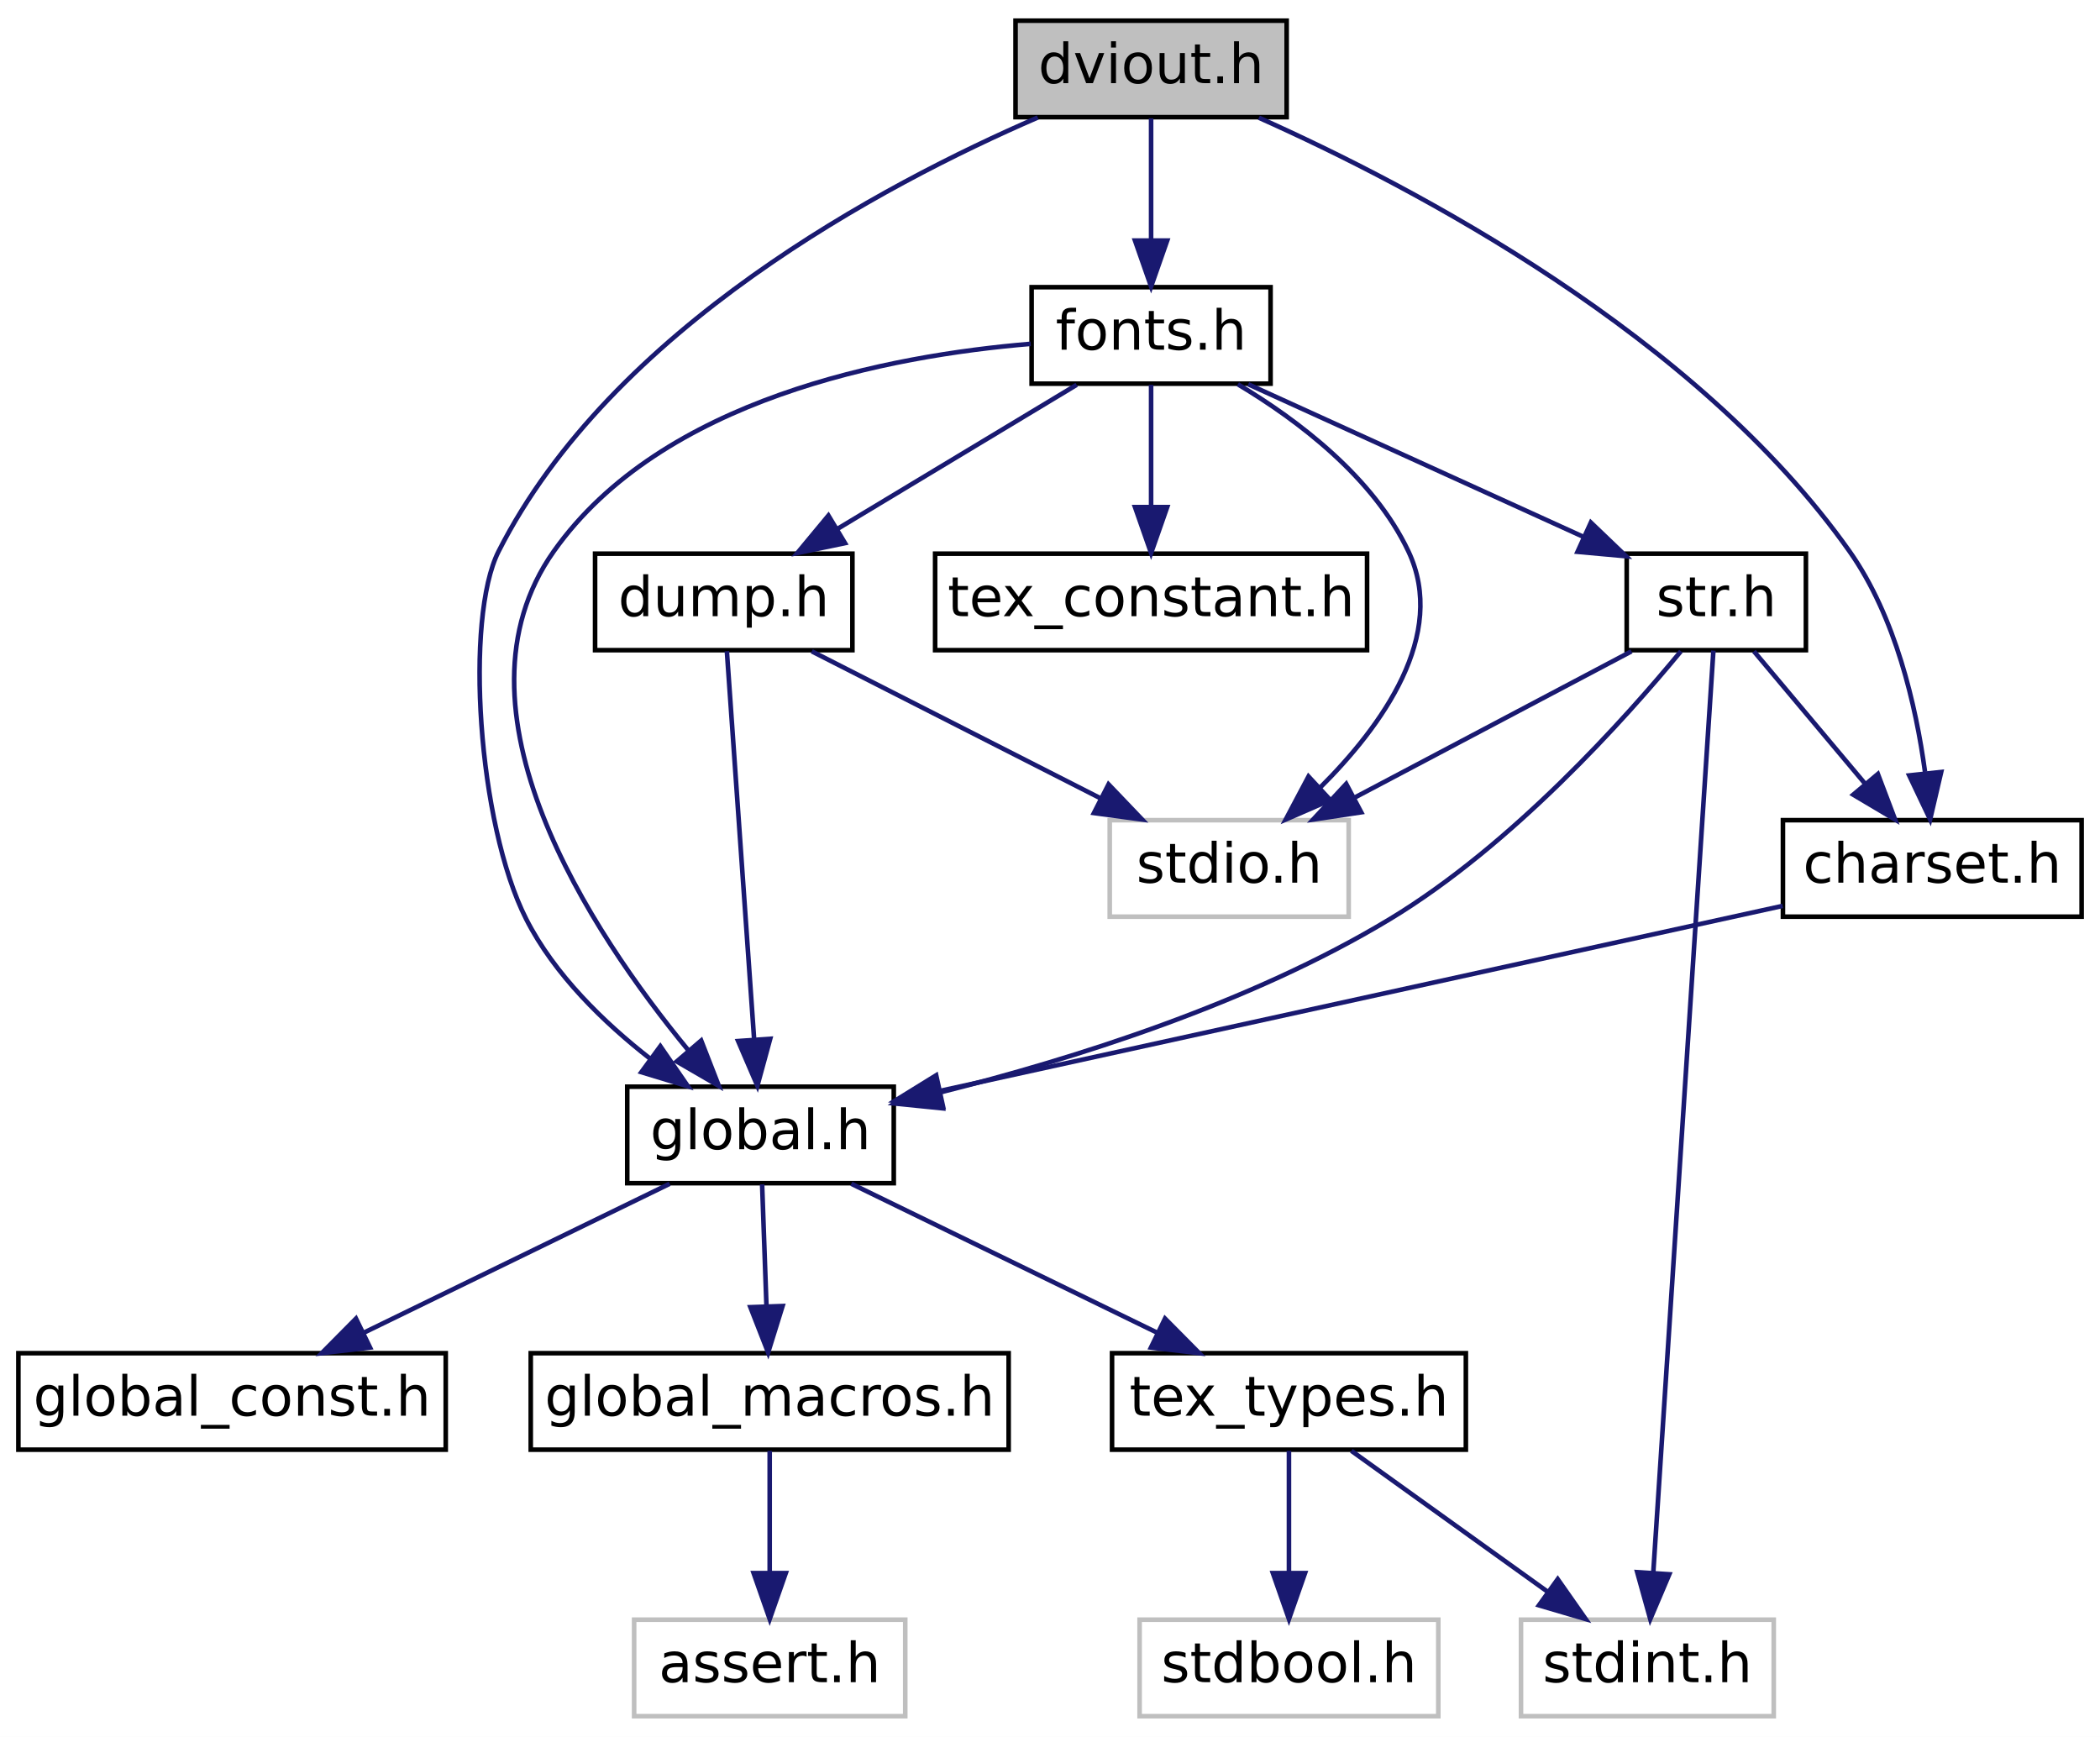
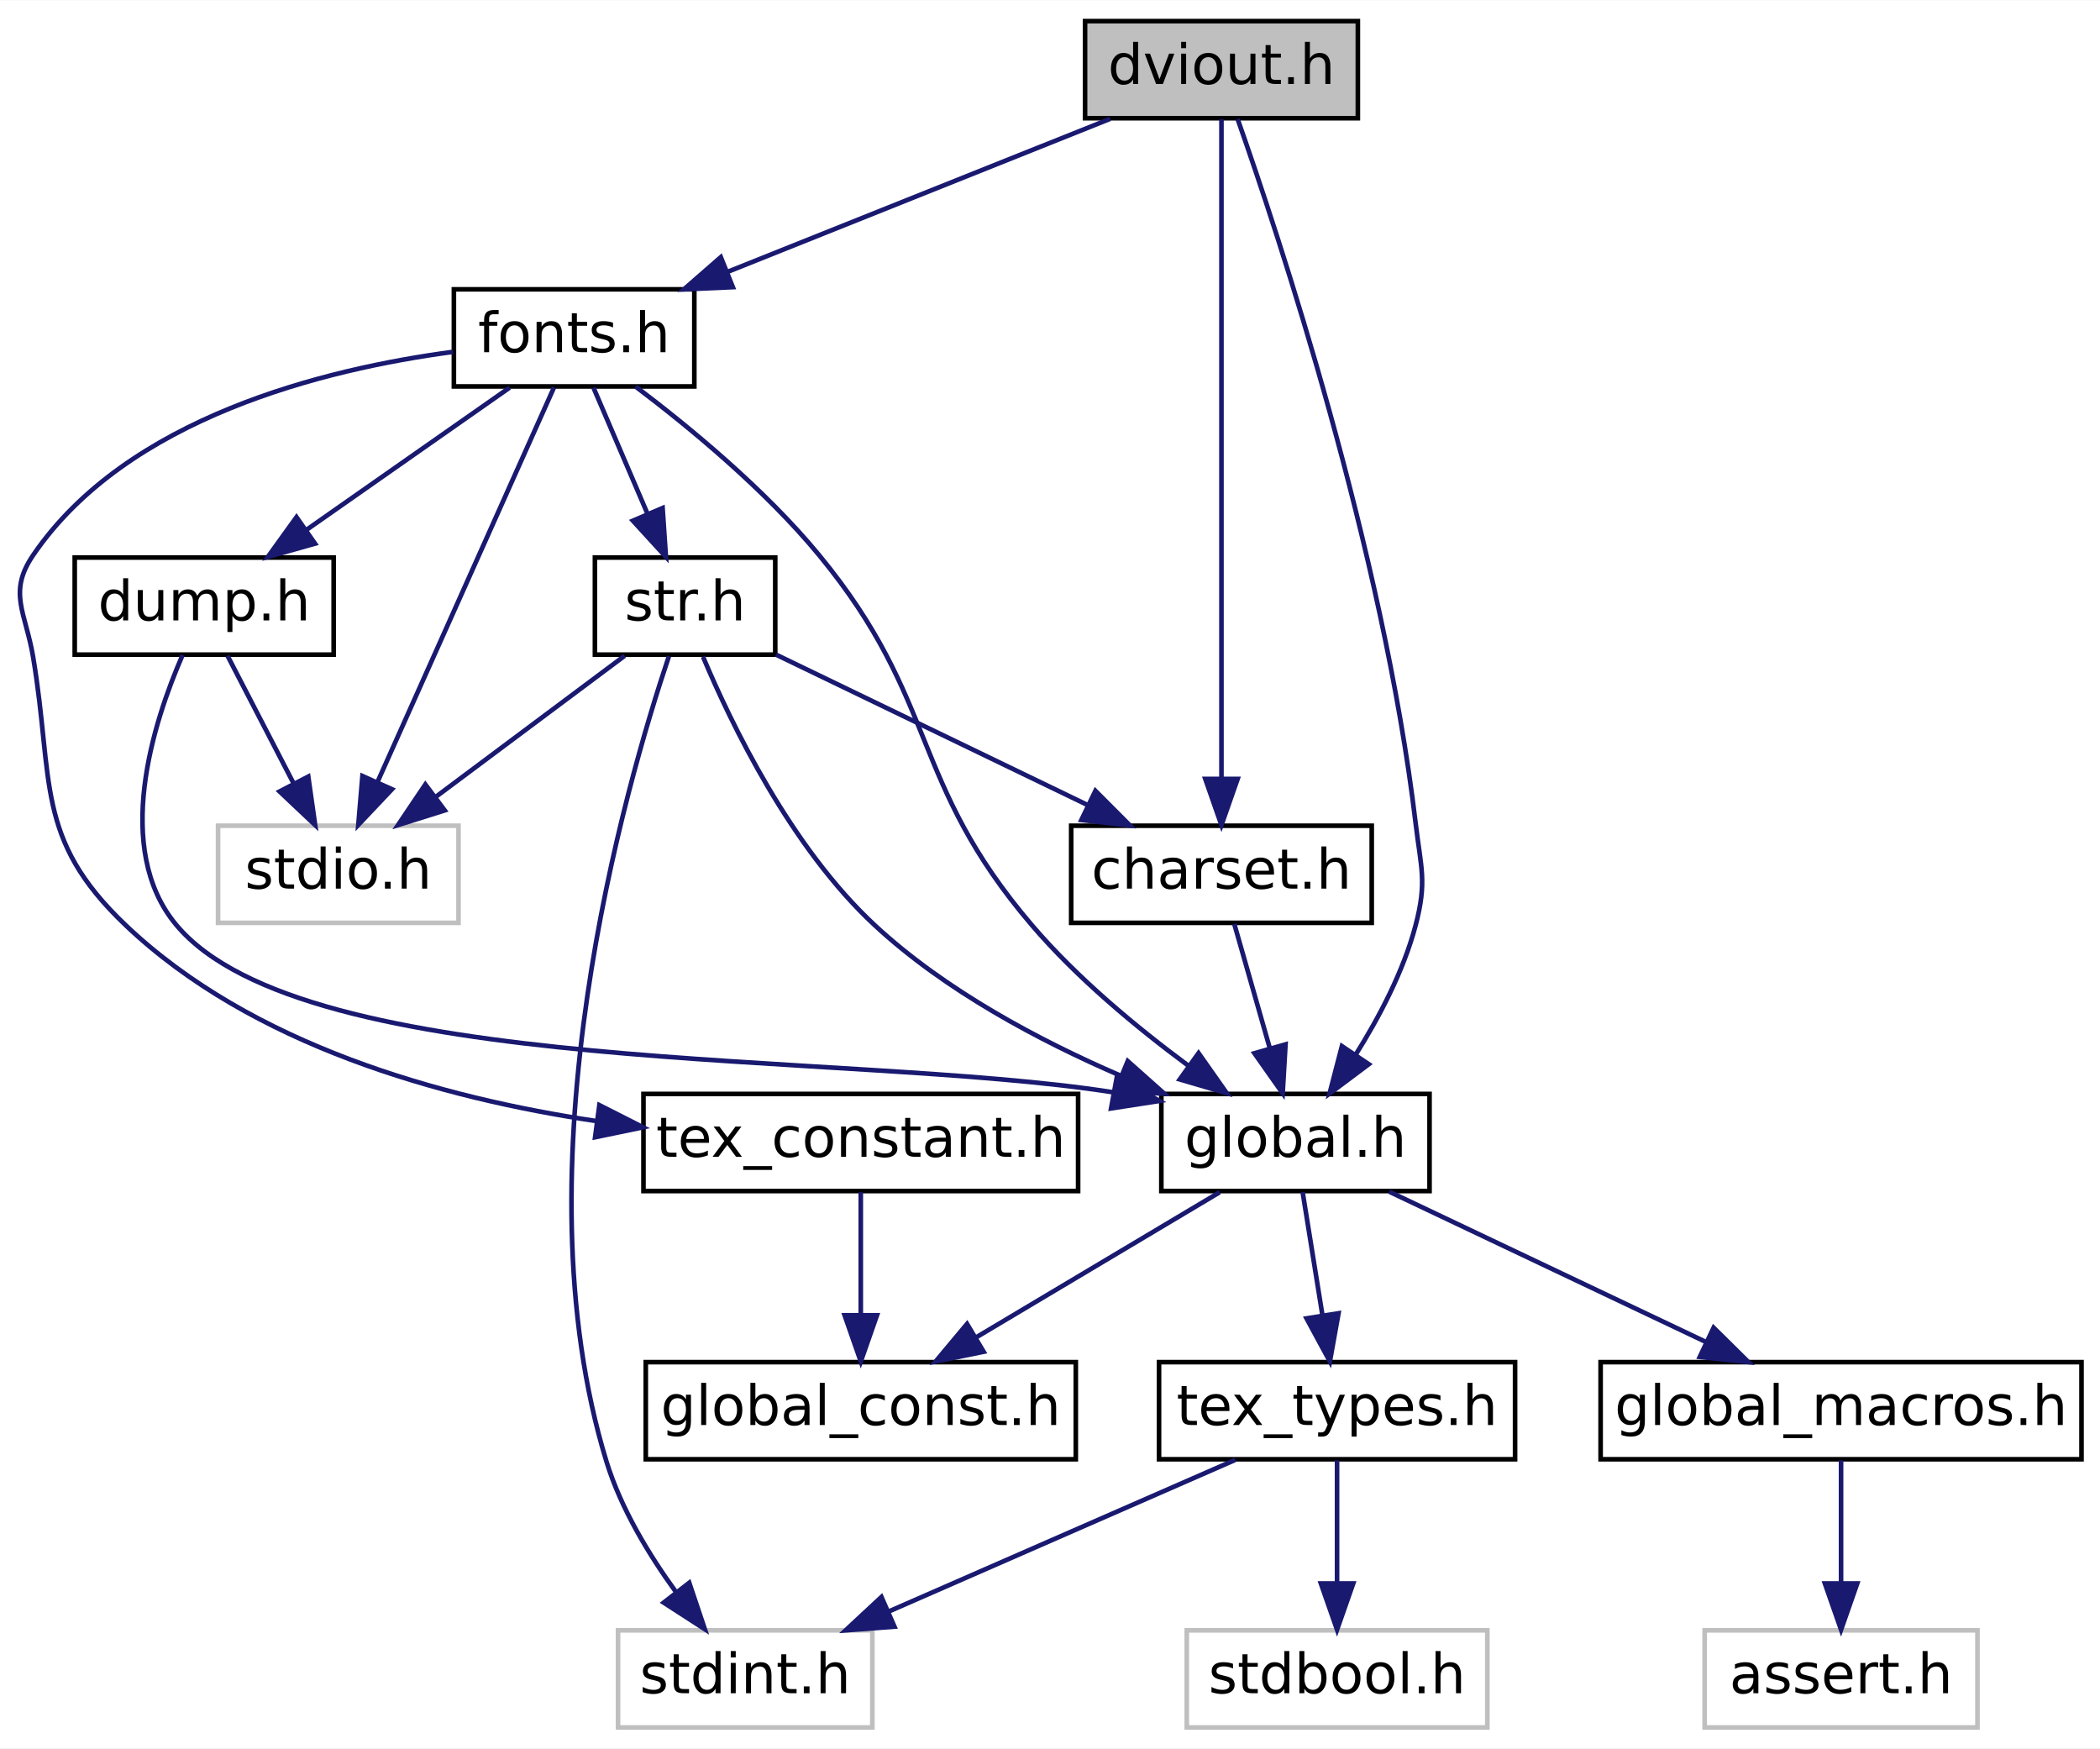
- <svg xmlns="http://www.w3.org/2000/svg" xmlns:xlink="http://www.w3.org/1999/xlink" width="457pt" height="378pt" viewBox="0.00 0.00 457.00 378.00">
+ <svg xmlns="http://www.w3.org/2000/svg" xmlns:xlink="http://www.w3.org/1999/xlink" width="454pt" height="378pt" viewBox="0.00 0.00 454.16 378.00">
  <g id="graph0" class="graph" transform="scale(1 1) rotate(0) translate(4 374)">
-     <polygon fill="white" stroke="transparent" points="-4,4 -4,-374 453,-374 453,4 -4,4" />
+     <polygon fill="white" stroke="transparent" points="-4,4 -4,-374 450.16,-374 450.16,4 -4,4" />
    <g id="node1" class="node">
      <g id="a_node1">
        <a xlink:title=" ">
-           <polygon fill="#bfbfbf" stroke="black" points="217,-348.5 217,-369.5 276,-369.5 276,-348.5 217,-348.5" />
-           <text text-anchor="middle" x="246.5" y="-355.9" font-family="DejaVuSans" font-size="12.00">dviout.h</text>
+           <polygon fill="#bfbfbf" stroke="black" points="230.66,-348.5 230.66,-369.5 289.66,-369.5 289.66,-348.5 230.66,-348.5" />
+           <text text-anchor="middle" x="260.16" y="-355.9" font-family="DejaVuSans" font-size="12.00">dviout.h</text>
        </a>
      </g>
    </g>
    <g id="node2" class="node">
      <g id="a_node2">
        <a xlink:href="global_8h.html" target="_top" xlink:title=" ">
-           <polygon fill="white" stroke="black" points="132.5,-116.5 132.5,-137.5 190.5,-137.5 190.5,-116.5 132.5,-116.5" />
-           <text text-anchor="middle" x="161.5" y="-123.9" font-family="DejaVuSans" font-size="12.00">global.h</text>
+           <polygon fill="white" stroke="black" points="247.16,-116.5 247.16,-137.5 305.16,-137.5 305.16,-116.5 247.16,-116.5" />
+           <text text-anchor="middle" x="276.16" y="-123.9" font-family="DejaVuSans" font-size="12.00">global.h</text>
        </a>
      </g>
    </g>
    <g id="edge1" class="edge">
-       <path fill="none" stroke="midnightblue" d="M221.84,-348.43C188.14,-333.84 129.1,-302.51 104.5,-254 97.12,-239.44 99.94,-194.79 110.5,-174 116.66,-161.87 127.45,-151.42 137.53,-143.56" />
-       <polygon fill="midnightblue" stroke="midnightblue" points="139.7,-146.31 145.71,-137.58 135.57,-140.66 139.7,-146.31" />
+       <path fill="none" stroke="midnightblue" d="M263.66,-348.32C272.42,-323.45 295.12,-255.15 302.16,-196 303.31,-186.29 304.64,-183.46 302.16,-174 299.55,-164.07 294.25,-154.04 289.12,-145.88" />
+       <polygon fill="midnightblue" stroke="midnightblue" points="292.02,-143.93 283.54,-137.58 286.21,-147.83 292.02,-143.93" />
    </g>
    <g id="node9" class="node">
      <g id="a_node9">
        <a xlink:href="charset_8h.html" target="_top" xlink:title=" ">
-           <polygon fill="white" stroke="black" points="384,-174.5 384,-195.5 449,-195.5 449,-174.5 384,-174.5" />
-           <text text-anchor="middle" x="416.5" y="-181.9" font-family="DejaVuSans" font-size="12.00">charset.h</text>
+           <polygon fill="white" stroke="black" points="227.66,-174.5 227.66,-195.5 292.66,-195.5 292.66,-174.5 227.66,-174.5" />
+           <text text-anchor="middle" x="260.16" y="-181.9" font-family="DejaVuSans" font-size="12.00">charset.h</text>
        </a>
      </g>
    </g>
    <g id="edge8" class="edge">
-       <path fill="none" stroke="midnightblue" d="M269.96,-348.38C303.64,-333.33 365.3,-301.02 398.5,-254 408.5,-239.83 412.95,-220.45 414.92,-206.01" />
-       <polygon fill="midnightblue" stroke="midnightblue" points="418.44,-205.99 416.03,-195.67 411.48,-205.24 418.44,-205.99" />
+       <path fill="none" stroke="midnightblue" d="M260.16,-348.26C260.16,-320.82 260.16,-242.51 260.16,-205.64" />
+       <polygon fill="midnightblue" stroke="midnightblue" points="263.66,-205.63 260.16,-195.63 256.66,-205.63 263.66,-205.63" />
    </g>
    <g id="node10" class="node">
      <g id="a_node10">
        <a xlink:href="fonts_8h.html" target="_top" xlink:title=" ">
-           <polygon fill="white" stroke="black" points="220.5,-290.5 220.5,-311.5 272.5,-311.5 272.5,-290.5 220.5,-290.5" />
-           <text text-anchor="middle" x="246.5" y="-297.9" font-family="DejaVuSans" font-size="12.00">fonts.h</text>
+           <polygon fill="white" stroke="black" points="94.16,-290.5 94.16,-311.5 146.16,-311.5 146.16,-290.5 94.16,-290.5" />
+           <text text-anchor="middle" x="120.16" y="-297.9" font-family="DejaVuSans" font-size="12.00">fonts.h</text>
        </a>
      </g>
    </g>
    <g id="edge10" class="edge">
-       <path fill="none" stroke="midnightblue" d="M246.5,-348.25C246.5,-340.94 246.5,-330.69 246.5,-321.7" />
-       <polygon fill="midnightblue" stroke="midnightblue" points="250,-321.64 246.5,-311.64 243,-321.64 250,-321.64" />
+       <path fill="none" stroke="midnightblue" d="M236.09,-348.37C213.31,-339.26 178.92,-325.51 153.51,-315.34" />
+       <polygon fill="midnightblue" stroke="midnightblue" points="154.49,-311.97 143.91,-311.5 151.89,-318.46 154.49,-311.97" />
    </g>
    <g id="node3" class="node">
      <g id="a_node3">
        <a xlink:href="global__macros_8h.html" target="_top" xlink:title=" ">
-           <polygon fill="white" stroke="black" points="111.5,-58.5 111.5,-79.5 215.5,-79.5 215.5,-58.5 111.5,-58.5" />
-           <text text-anchor="middle" x="163.5" y="-65.9" font-family="DejaVuSans" font-size="12.00">global_macros.h</text>
+           <polygon fill="white" stroke="black" points="342.16,-58.5 342.16,-79.5 446.16,-79.5 446.16,-58.5 342.16,-58.5" />
+           <text text-anchor="middle" x="394.16" y="-65.9" font-family="DejaVuSans" font-size="12.00">global_macros.h</text>
        </a>
      </g>
    </g>
    <g id="edge2" class="edge">
-       <path fill="none" stroke="midnightblue" d="M161.85,-116.25C162.11,-108.94 162.48,-98.69 162.8,-89.7" />
-       <polygon fill="midnightblue" stroke="midnightblue" points="166.3,-89.76 163.16,-79.64 159.3,-89.51 166.3,-89.76" />
+       <path fill="none" stroke="midnightblue" d="M296.44,-116.37C315.3,-107.42 343.6,-93.99 364.9,-83.88" />
+       <polygon fill="midnightblue" stroke="midnightblue" points="366.6,-86.95 374.14,-79.5 363.6,-80.63 366.6,-86.95" />
    </g>
    <g id="node5" class="node">
      <g id="a_node5">
        <a xlink:href="global__const_8h.html" target="_top" xlink:title=" ">
-           <polygon fill="white" stroke="black" points="0,-58.5 0,-79.5 93,-79.5 93,-58.5 0,-58.5" />
-           <text text-anchor="middle" x="46.5" y="-65.9" font-family="DejaVuSans" font-size="12.00">global_const.h</text>
+           <polygon fill="white" stroke="black" points="135.66,-58.5 135.66,-79.5 228.66,-79.5 228.66,-58.5 135.66,-58.5" />
+           <text text-anchor="middle" x="182.16" y="-65.9" font-family="DejaVuSans" font-size="12.00">global_const.h</text>
        </a>
      </g>
    </g>
    <g id="edge4" class="edge">
-       <path fill="none" stroke="midnightblue" d="M141.73,-116.37C123.35,-107.42 95.77,-93.99 75.01,-83.88" />
-       <polygon fill="midnightblue" stroke="midnightblue" points="76.53,-80.73 66.01,-79.5 73.47,-87.03 76.53,-80.73" />
+       <path fill="none" stroke="midnightblue" d="M259.78,-116.25C245.23,-107.57 223.73,-94.76 207.04,-84.82" />
+       <polygon fill="midnightblue" stroke="midnightblue" points="208.73,-81.75 198.34,-79.64 205.14,-87.77 208.73,-81.75" />
    </g>
    <g id="node6" class="node">
      <g id="a_node6">
        <a xlink:href="tex__types_8h.html" target="_top" xlink:title=" ">
-           <polygon fill="white" stroke="black" points="238,-58.5 238,-79.5 315,-79.5 315,-58.5 238,-58.5" />
-           <text text-anchor="middle" x="276.5" y="-65.9" font-family="DejaVuSans" font-size="12.00">tex_types.h</text>
+           <polygon fill="white" stroke="black" points="246.66,-58.5 246.66,-79.5 323.66,-79.5 323.66,-58.5 246.66,-58.5" />
+           <text text-anchor="middle" x="285.16" y="-65.9" font-family="DejaVuSans" font-size="12.00">tex_types.h</text>
        </a>
      </g>
    </g>
    <g id="edge5" class="edge">
-       <path fill="none" stroke="midnightblue" d="M181.27,-116.37C199.65,-107.42 227.23,-93.99 247.99,-83.88" />
-       <polygon fill="midnightblue" stroke="midnightblue" points="249.53,-87.03 256.99,-79.5 246.47,-80.73 249.53,-87.03" />
+       <path fill="none" stroke="midnightblue" d="M277.72,-116.25C278.9,-108.94 280.55,-98.69 281.99,-89.7" />
+       <polygon fill="midnightblue" stroke="midnightblue" points="285.48,-90.07 283.61,-79.64 278.56,-88.96 285.48,-90.07" />
    </g>
    <g id="node4" class="node">
      <g id="a_node4">
        <a xlink:title=" ">
-           <polygon fill="white" stroke="#bfbfbf" points="134,-0.5 134,-21.5 193,-21.5 193,-0.5 134,-0.5" />
-           <text text-anchor="middle" x="163.5" y="-7.9" font-family="DejaVuSans" font-size="12.00">assert.h</text>
+           <polygon fill="white" stroke="#bfbfbf" points="364.66,-0.5 364.66,-21.5 423.66,-21.5 423.66,-0.5 364.66,-0.5" />
+           <text text-anchor="middle" x="394.16" y="-7.9" font-family="DejaVuSans" font-size="12.00">assert.h</text>
        </a>
      </g>
    </g>
    <g id="edge3" class="edge">
-       <path fill="none" stroke="midnightblue" d="M163.5,-58.25C163.5,-50.94 163.5,-40.69 163.5,-31.7" />
-       <polygon fill="midnightblue" stroke="midnightblue" points="167,-31.64 163.5,-21.64 160,-31.64 167,-31.64" />
+       <path fill="none" stroke="midnightblue" d="M394.16,-58.25C394.16,-50.94 394.16,-40.69 394.16,-31.7" />
+       <polygon fill="midnightblue" stroke="midnightblue" points="397.66,-31.64 394.16,-21.64 390.66,-31.64 397.66,-31.64" />
    </g>
    <g id="node7" class="node">
      <g id="a_node7">
        <a xlink:title=" ">
-           <polygon fill="white" stroke="#bfbfbf" points="244,-0.5 244,-21.5 309,-21.5 309,-0.5 244,-0.5" />
-           <text text-anchor="middle" x="276.5" y="-7.9" font-family="DejaVuSans" font-size="12.00">stdbool.h</text>
+           <polygon fill="white" stroke="#bfbfbf" points="252.66,-0.5 252.66,-21.5 317.66,-21.5 317.66,-0.5 252.66,-0.5" />
+           <text text-anchor="middle" x="285.16" y="-7.9" font-family="DejaVuSans" font-size="12.00">stdbool.h</text>
        </a>
      </g>
    </g>
    <g id="edge6" class="edge">
-       <path fill="none" stroke="midnightblue" d="M276.5,-58.25C276.5,-50.94 276.5,-40.69 276.5,-31.7" />
-       <polygon fill="midnightblue" stroke="midnightblue" points="280,-31.64 276.5,-21.64 273,-31.64 280,-31.64" />
+       <path fill="none" stroke="midnightblue" d="M285.16,-58.25C285.16,-50.94 285.16,-40.69 285.16,-31.7" />
+       <polygon fill="midnightblue" stroke="midnightblue" points="288.66,-31.64 285.16,-21.64 281.66,-31.64 288.66,-31.64" />
    </g>
    <g id="node8" class="node">
      <g id="a_node8">
        <a xlink:title=" ">
-           <polygon fill="white" stroke="#bfbfbf" points="327,-0.5 327,-21.5 382,-21.5 382,-0.5 327,-0.5" />
-           <text text-anchor="middle" x="354.5" y="-7.9" font-family="DejaVuSans" font-size="12.00">stdint.h</text>
+           <polygon fill="white" stroke="#bfbfbf" points="129.66,-0.5 129.66,-21.5 184.66,-21.5 184.66,-0.5 129.66,-0.5" />
+           <text text-anchor="middle" x="157.16" y="-7.9" font-family="DejaVuSans" font-size="12.00">stdint.h</text>
        </a>
      </g>
    </g>
    <g id="edge7" class="edge">
-       <path fill="none" stroke="midnightblue" d="M290.09,-58.25C301.83,-49.81 319.02,-37.47 332.69,-27.66" />
-       <polygon fill="midnightblue" stroke="midnightblue" points="334.99,-30.32 341.07,-21.64 330.9,-24.63 334.99,-30.32" />
+       <path fill="none" stroke="midnightblue" d="M263.15,-58.37C242.51,-49.34 211.44,-35.75 188.27,-25.61" />
+       <polygon fill="midnightblue" stroke="midnightblue" points="189.44,-22.3 178.87,-21.5 186.63,-28.72 189.44,-22.3" />
    </g>
    <g id="edge9" class="edge">
-       <path fill="none" stroke="midnightblue" d="M383.95,-176.85C337.09,-166.56 250.77,-147.61 200.55,-136.58" />
-       <polygon fill="midnightblue" stroke="midnightblue" points="201.23,-133.14 190.71,-134.41 199.73,-139.98 201.23,-133.14" />
+       <path fill="none" stroke="midnightblue" d="M262.94,-174.25C265.05,-166.86 268.02,-156.47 270.61,-147.41" />
+       <polygon fill="midnightblue" stroke="midnightblue" points="274.02,-148.22 273.4,-137.64 267.29,-146.3 274.02,-148.22" />
    </g>
    <g id="edge12" class="edge">
-       <path fill="none" stroke="midnightblue" d="M220.3,-299.17C189.61,-296.61 139.99,-287.23 116.5,-254 92.29,-219.75 124.63,-171.12 145.78,-145.44" />
-       <polygon fill="midnightblue" stroke="midnightblue" points="148.59,-147.54 152.43,-137.67 143.27,-142.99 148.59,-147.54" />
+       <path fill="none" stroke="midnightblue" d="M133.46,-290.47C144.91,-281.83 161.38,-268.3 173.16,-254 199.23,-222.34 192.52,-205.19 219.16,-174 228.93,-162.55 241.85,-151.86 252.92,-143.67" />
+       <polygon fill="midnightblue" stroke="midnightblue" points="255.21,-146.33 261.3,-137.67 251.13,-140.64 255.21,-146.33" />
    </g>
    <g id="node11" class="node">
      <g id="a_node11">
        <a xlink:title=" ">
-           <polygon fill="white" stroke="#bfbfbf" points="237.5,-174.5 237.5,-195.5 289.5,-195.5 289.5,-174.5 237.5,-174.5" />
-           <text text-anchor="middle" x="263.5" y="-181.9" font-family="DejaVuSans" font-size="12.00">stdio.h</text>
+           <polygon fill="white" stroke="#bfbfbf" points="43.16,-174.5 43.16,-195.5 95.16,-195.5 95.16,-174.5 43.16,-174.5" />
+           <text text-anchor="middle" x="69.16" y="-181.9" font-family="DejaVuSans" font-size="12.00">stdio.h</text>
        </a>
      </g>
    </g>
    <g id="edge11" class="edge">
-       <path fill="none" stroke="midnightblue" d="M265.38,-290.37C278.47,-282.54 294.86,-270.15 302.5,-254 311.09,-235.83 296.79,-216 283.16,-202.47" />
-       <polygon fill="midnightblue" stroke="midnightblue" points="285.51,-199.88 275.8,-195.65 280.76,-205.01 285.51,-199.88" />
+       <path fill="none" stroke="midnightblue" d="M115.81,-290.28C107.38,-271.43 88.67,-229.62 77.68,-205.05" />
+       <polygon fill="midnightblue" stroke="midnightblue" points="80.77,-203.39 73.49,-195.69 74.38,-206.25 80.77,-203.39" />
    </g>
    <g id="node12" class="node">
      <g id="a_node12">
        <a xlink:href="tex__constant_8h.html" target="_top" xlink:title=" ">
-           <polygon fill="white" stroke="black" points="199.5,-232.5 199.5,-253.5 293.5,-253.5 293.5,-232.5 199.5,-232.5" />
-           <text text-anchor="middle" x="246.5" y="-239.9" font-family="DejaVuSans" font-size="12.00">tex_constant.h</text>
+           <polygon fill="white" stroke="black" points="135.16,-116.5 135.16,-137.5 229.16,-137.5 229.16,-116.5 135.16,-116.5" />
+           <text text-anchor="middle" x="182.16" y="-123.9" font-family="DejaVuSans" font-size="12.00">tex_constant.h</text>
        </a>
      </g>
    </g>
    <g id="edge13" class="edge">
-       <path fill="none" stroke="midnightblue" d="M246.5,-290.25C246.5,-282.94 246.5,-272.69 246.5,-263.7" />
-       <polygon fill="midnightblue" stroke="midnightblue" points="250,-263.64 246.5,-253.64 243,-263.64 250,-263.64" />
+       <path fill="none" stroke="midnightblue" d="M94,-297.98C66.18,-294.27 23.43,-283.76 3.16,-254 -2.35,-245.92 1.54,-241.64 3.16,-232 7.66,-205.11 3.4,-192.79 23.16,-174 50.43,-148.07 91.4,-136.63 124.93,-131.64" />
+       <polygon fill="midnightblue" stroke="midnightblue" points="125.62,-135.08 135.07,-130.29 124.7,-128.14 125.62,-135.08" />
    </g>
    <g id="node13" class="node">
      <g id="a_node13">
        <a xlink:href="str_8h.html" target="_top" xlink:title=" ">
-           <polygon fill="white" stroke="black" points="350,-232.5 350,-253.5 389,-253.5 389,-232.5 350,-232.5" />
-           <text text-anchor="middle" x="369.5" y="-239.9" font-family="DejaVuSans" font-size="12.00">str.h</text>
-         </a>
-       </g>
-     </g>
-     <g id="edge14" class="edge">
-       <path fill="none" stroke="midnightblue" d="M267.64,-290.37C287.75,-281.22 318.15,-267.38 340.51,-257.2" />
-       <polygon fill="midnightblue" stroke="midnightblue" points="342.2,-260.28 349.85,-252.95 339.3,-253.91 342.2,-260.28" />
+           <polygon fill="white" stroke="black" points="124.66,-232.5 124.66,-253.5 163.66,-253.5 163.66,-232.5 124.66,-232.5" />
+           <text text-anchor="middle" x="144.16" y="-239.9" font-family="DejaVuSans" font-size="12.00">str.h</text>
+         </a>
+       </g>
+     </g>
+     <g id="edge15" class="edge">
+       <path fill="none" stroke="midnightblue" d="M124.34,-290.25C127.54,-282.78 132.05,-272.24 135.97,-263.11" />
+       <polygon fill="midnightblue" stroke="midnightblue" points="139.3,-264.21 140.02,-253.64 132.87,-261.46 139.3,-264.21" />
    </g>
    <g id="node14" class="node">
      <g id="a_node14">
        <a xlink:href="dump_8h.html" target="_top" xlink:title=" ">
-           <polygon fill="white" stroke="black" points="125.5,-232.5 125.5,-253.5 181.5,-253.5 181.5,-232.5 125.5,-232.5" />
-           <text text-anchor="middle" x="153.5" y="-239.9" font-family="DejaVuSans" font-size="12.00">dump.h</text>
-         </a>
-       </g>
+           <polygon fill="white" stroke="black" points="12.16,-232.5 12.16,-253.5 68.16,-253.5 68.16,-232.5 12.16,-232.5" />
+           <text text-anchor="middle" x="40.16" y="-239.9" font-family="DejaVuSans" font-size="12.00">dump.h</text>
+         </a>
+       </g>
+     </g>
+     <g id="edge20" class="edge">
+       <path fill="none" stroke="midnightblue" d="M106.22,-290.25C94.06,-281.73 76.21,-269.24 62.13,-259.38" />
+       <polygon fill="midnightblue" stroke="midnightblue" points="64.13,-256.51 53.93,-253.64 60.12,-262.24 64.13,-256.51" />
+     </g>
+     <g id="edge14" class="edge">
+       <path fill="none" stroke="midnightblue" d="M182.16,-116.25C182.16,-108.94 182.16,-98.69 182.16,-89.7" />
+       <polygon fill="midnightblue" stroke="midnightblue" points="185.66,-89.64 182.16,-79.64 178.66,-89.64 185.66,-89.64" />
+     </g>
+     <g id="edge18" class="edge">
+       <path fill="none" stroke="midnightblue" d="M148.04,-232.04C154.09,-217.64 166.97,-190.88 185.16,-174 200.37,-159.88 220.75,-149.04 238.36,-141.44" />
+       <polygon fill="midnightblue" stroke="midnightblue" points="239.89,-144.6 247.81,-137.55 237.23,-138.12 239.89,-144.6" />
+     </g>
+     <g id="edge17" class="edge">
+       <path fill="none" stroke="midnightblue" d="M140.66,-232.15C131.27,-204.18 107.5,-122.1 127.16,-58 130.28,-47.82 136.38,-37.78 142.27,-29.68" />
+       <polygon fill="midnightblue" stroke="midnightblue" points="145.06,-31.79 148.43,-21.75 139.53,-27.5 145.06,-31.79" />
    </g>
    <g id="edge19" class="edge">
-       <path fill="none" stroke="midnightblue" d="M230.3,-290.25C215.9,-281.57 194.63,-268.76 178.12,-258.82" />
-       <polygon fill="midnightblue" stroke="midnightblue" points="179.89,-255.8 169.51,-253.64 176.28,-261.8 179.89,-255.8" />
-     </g>
-     <g id="edge17" class="edge">
-       <path fill="none" stroke="midnightblue" d="M361.8,-232.27C349.75,-217.66 325.08,-190.07 298.5,-174 268,-155.56 229.17,-143.42 200.64,-136.27" />
-       <polygon fill="midnightblue" stroke="midnightblue" points="201.17,-132.79 190.63,-133.85 199.53,-139.6 201.17,-132.79" />
+       <path fill="none" stroke="midnightblue" d="M163.83,-232.5C182.33,-223.57 210.24,-210.1 231.27,-199.95" />
+       <polygon fill="midnightblue" stroke="midnightblue" points="232.9,-203.05 240.38,-195.55 229.86,-196.74 232.9,-203.05" />
    </g>
    <g id="edge16" class="edge">
-       <path fill="none" stroke="midnightblue" d="M368.87,-232.41C366.62,-197.85 358.89,-79.24 355.79,-31.82" />
-       <polygon fill="midnightblue" stroke="midnightblue" points="359.27,-31.38 355.13,-21.63 352.29,-31.84 359.27,-31.38" />
-     </g>
-     <g id="edge18" class="edge">
-       <path fill="none" stroke="midnightblue" d="M377.69,-232.25C384.36,-224.3 393.95,-212.87 401.93,-203.37" />
-       <polygon fill="midnightblue" stroke="midnightblue" points="404.66,-205.55 408.41,-195.64 399.3,-201.05 404.66,-205.55" />
-     </g>
-     <g id="edge15" class="edge">
-       <path fill="none" stroke="midnightblue" d="M351.04,-232.25C334.39,-223.45 309.7,-210.41 290.78,-200.41" />
-       <polygon fill="midnightblue" stroke="midnightblue" points="292.23,-197.22 281.75,-195.64 288.96,-203.41 292.23,-197.22" />
+       <path fill="none" stroke="midnightblue" d="M131.09,-232.25C119.8,-223.81 103.27,-211.47 90.13,-201.66" />
+       <polygon fill="midnightblue" stroke="midnightblue" points="92.18,-198.82 82.07,-195.64 87.99,-204.43 92.18,-198.82" />
+     </g>
+     <g id="edge22" class="edge">
+       <path fill="none" stroke="midnightblue" d="M35.47,-232.38C29.17,-217.92 20.29,-190.52 34.16,-174 62.01,-140.8 178.37,-146.95 236.59,-137.88" />
+       <polygon fill="midnightblue" stroke="midnightblue" points="237.56,-141.26 246.76,-135.99 236.29,-134.37 237.56,-141.26" />
    </g>
    <g id="edge21" class="edge">
-       <path fill="none" stroke="midnightblue" d="M154.18,-232.28C155.49,-213.6 158.39,-172.37 160.12,-147.72" />
-       <polygon fill="midnightblue" stroke="midnightblue" points="163.61,-147.92 160.82,-137.69 156.63,-147.43 163.61,-147.92" />
-     </g>
-     <g id="edge20" class="edge">
-       <path fill="none" stroke="midnightblue" d="M172.66,-232.25C190.01,-223.41 215.79,-210.29 235.46,-200.28" />
-       <polygon fill="midnightblue" stroke="midnightblue" points="237.24,-203.3 244.56,-195.64 234.06,-197.06 237.24,-203.3" />
+       <path fill="none" stroke="midnightblue" d="M45.21,-232.25C49.16,-224.62 54.77,-213.79 59.56,-204.53" />
+       <polygon fill="midnightblue" stroke="midnightblue" points="62.67,-206.13 64.16,-195.64 56.46,-202.91 62.67,-206.13" />
    </g>
  </g>
</svg>
